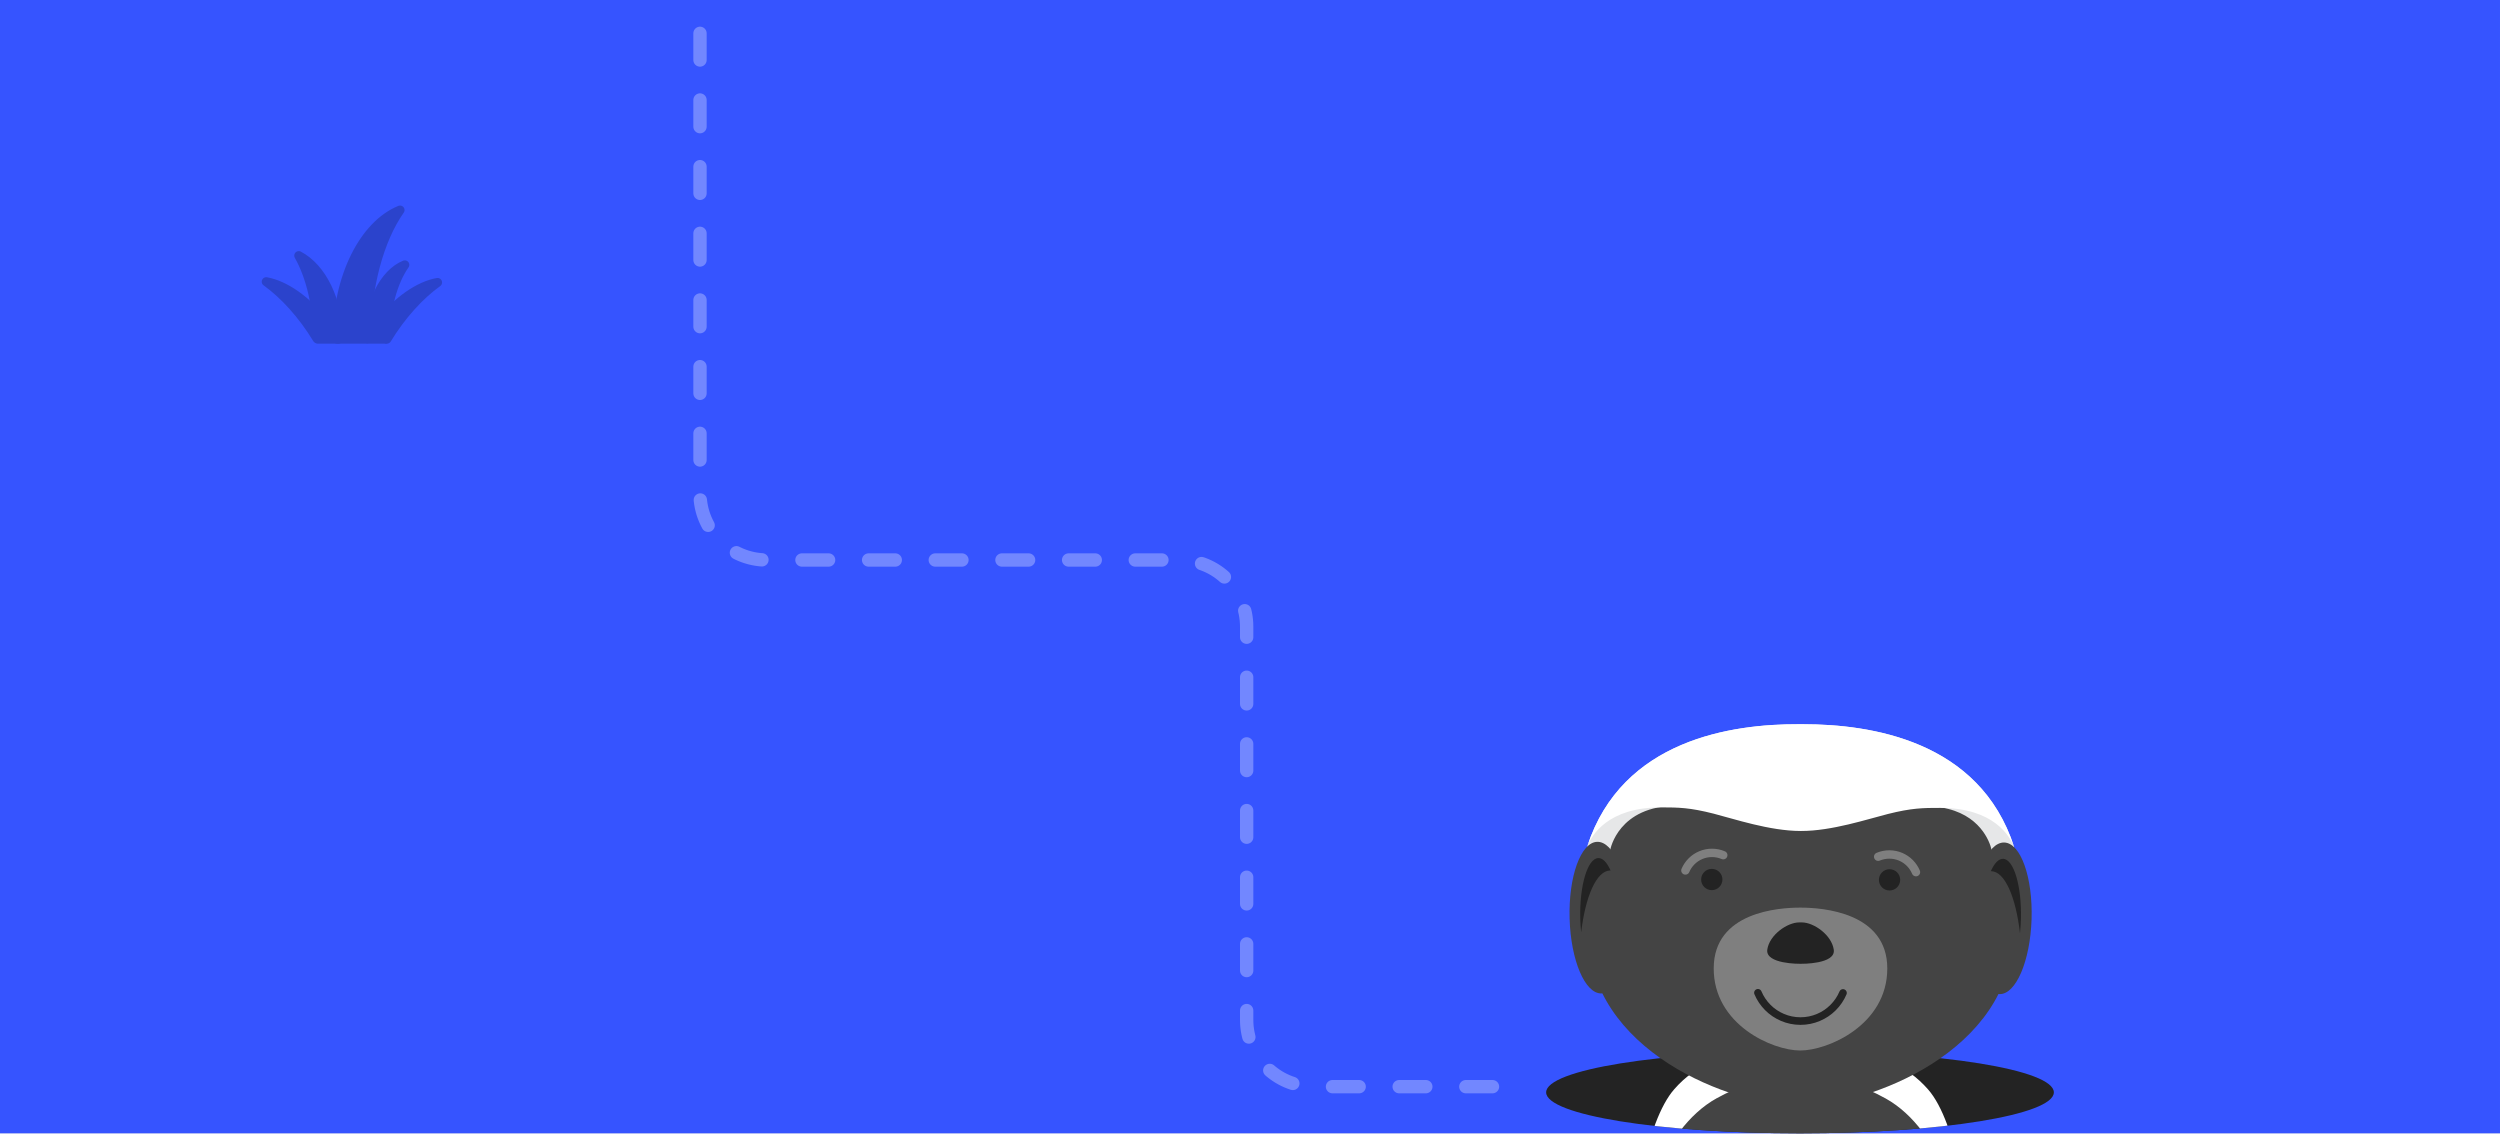
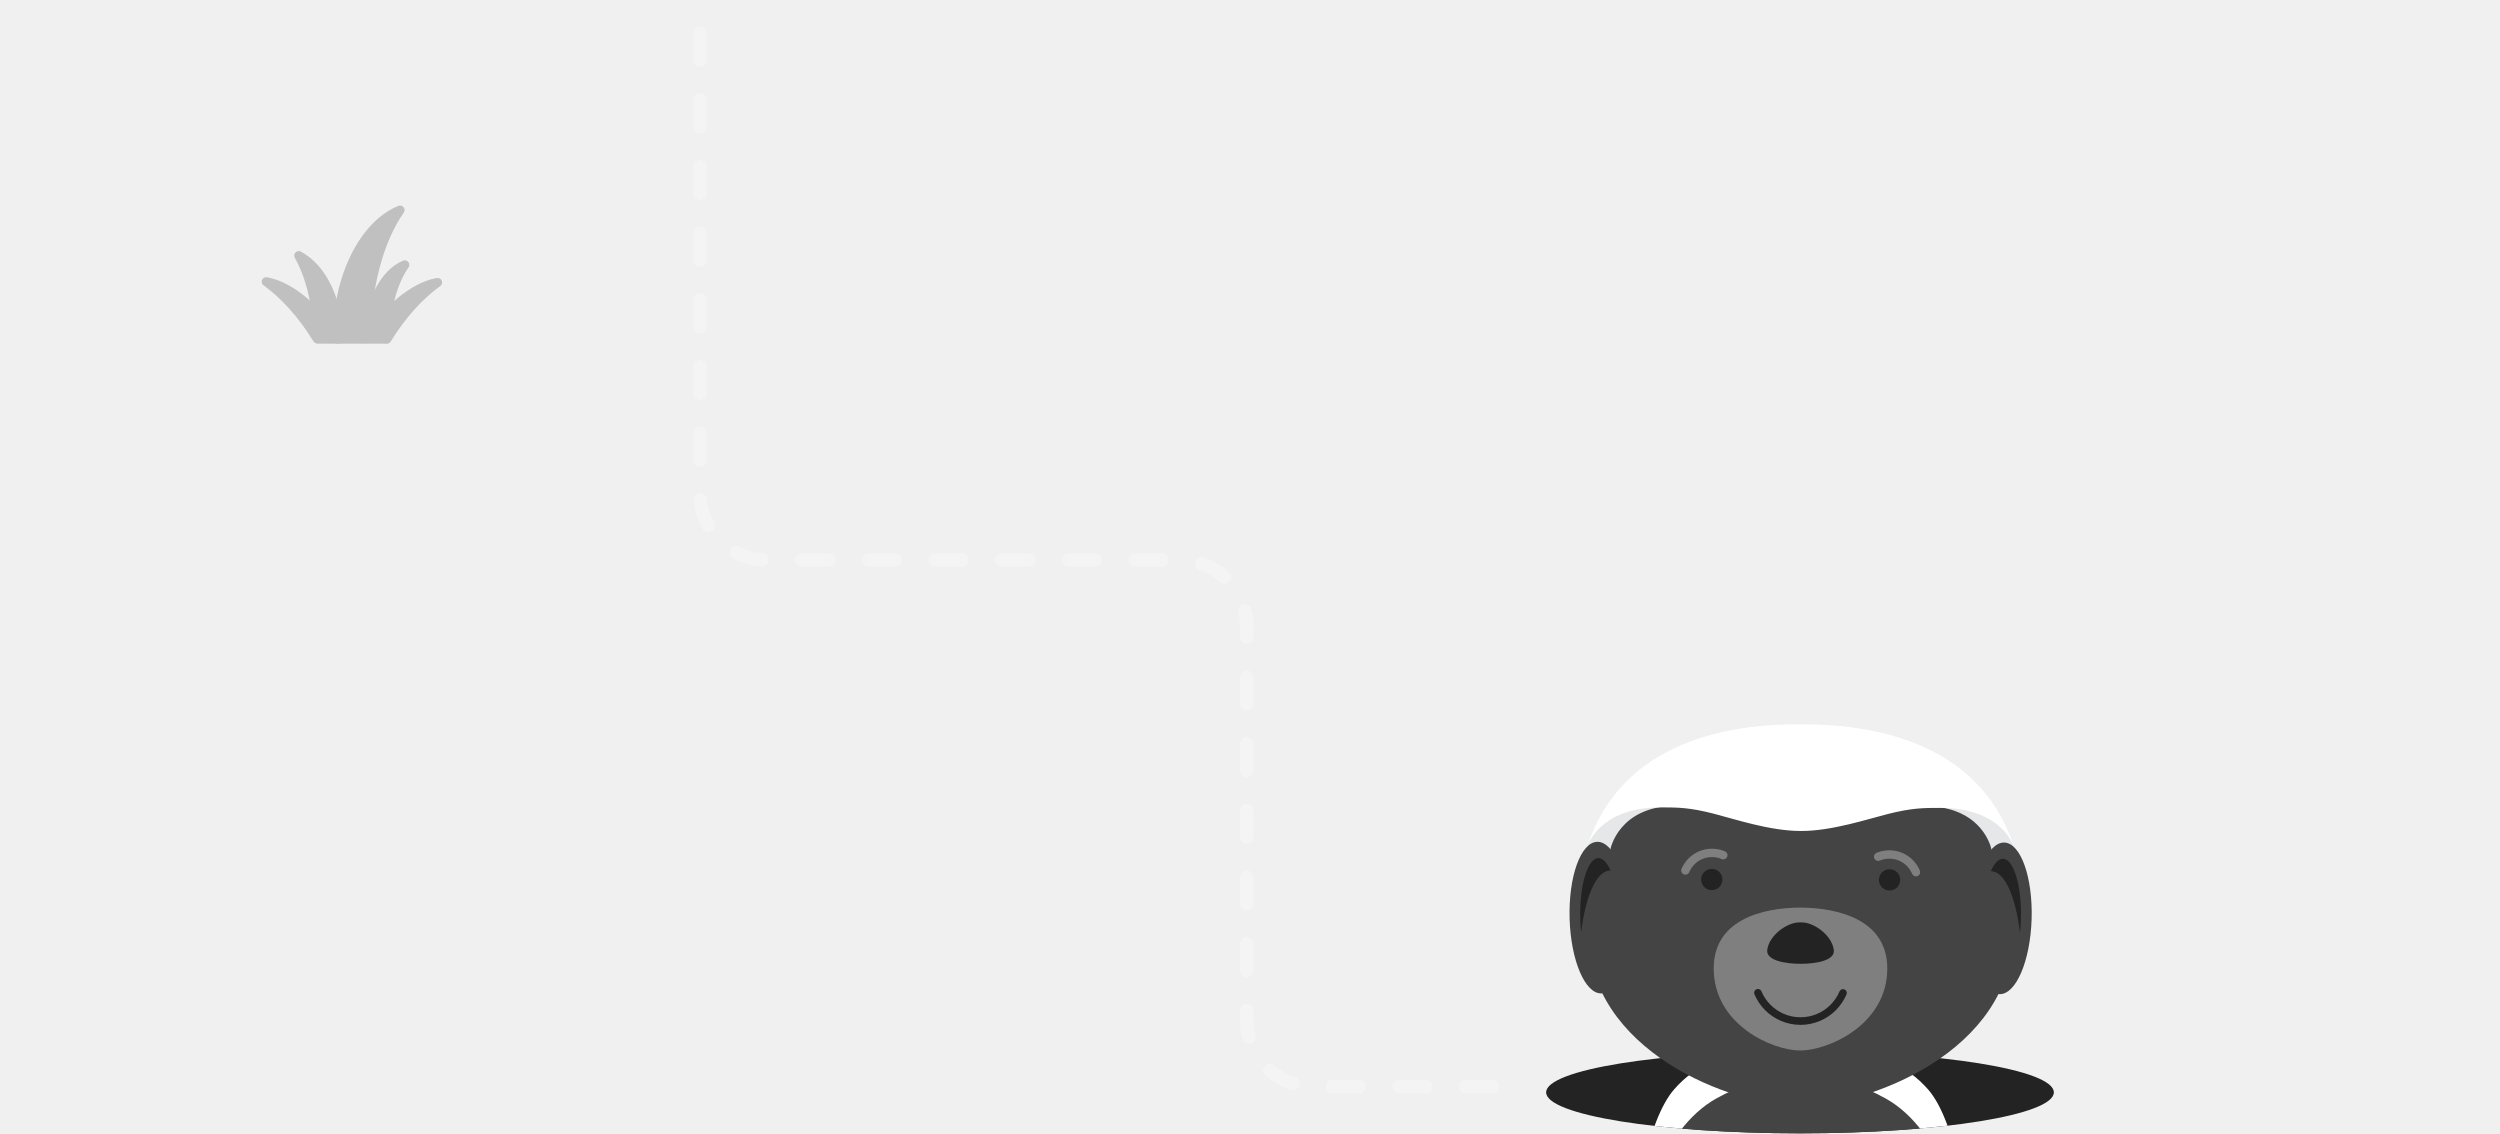
<svg xmlns="http://www.w3.org/2000/svg" xmlns:xlink="http://www.w3.org/1999/xlink" version="1.1" id="Layer_1" x="0px" y="0px" width="375px" height="170px" viewBox="0 0 375 170" enable-background="new 0 0 375 170" xml:space="preserve">
  <g>
-     <rect fill="#3654FF" width="374.999" height="170" />
    <g opacity="0.2">
      <path stroke="#000000" stroke-width="1.35" stroke-linejoin="round" stroke-miterlimit="10" d="M50.577,50.875h4.367    c0-7.934,1.99-14.973,5.064-19.367C54.587,33.711,50.577,41.545,50.577,50.875z" />
      <path stroke="#000000" stroke-width="1.35" stroke-linejoin="round" stroke-miterlimit="10" d="M55.293,50.875h2.513    c0-4.566,1.147-8.619,2.916-11.148C57.601,40.994,55.293,45.504,55.293,50.875z" />
      <path stroke="#000000" stroke-width="1.35" stroke-linejoin="round" stroke-miterlimit="10" d="M44.812,38.342    c1.757,3.113,2.857,7.574,2.857,12.533h3.084C50.754,45.076,48.271,40.146,44.812,38.342z" />
      <path stroke="#000000" stroke-width="1.35" stroke-linejoin="round" stroke-miterlimit="10" d="M47.562,50.754    c0.253-0.891,0.564-1.727,0.933-2.49c-2.491-3.238-5.765-5.51-8.563-6.008c2.648,1.895,5.414,4.906,7.6,8.508L47.562,50.754z" />
      <path stroke="#000000" stroke-width="1.35" stroke-linejoin="round" stroke-miterlimit="10" d="M58.036,50.873    c2.186-3.602,4.951-6.613,7.6-8.506c-2.799,0.496-6.072,2.768-8.563,6.006c0.369,0.764,0.68,1.6,0.933,2.49L58.036,50.873z" />
    </g>
    <ellipse fill="#232323" cx="269.999" cy="163.854" rx="38.078" ry="6.146" />
-     <path opacity="0.3" fill="none" stroke="#FFFFFF" stroke-width="2" stroke-linecap="round" stroke-miterlimit="10" stroke-dasharray="4,6" d="   M105,5v69c0,5.523,4.478,10,10,10h62c5.522,0,10,4.477,10,10v59c0,5.523,4.478,10,10,10h28" />
+     <path opacity="0.3" fill="none" stroke="#FFFFFF" stroke-width="2" stroke-linecap="round" stroke-miterlimit="10" stroke-dasharray="4,6" enable-background="new    " d="   M105,5v69c0,5.523,4.478,10,10,10h62c5.522,0,10,4.477,10,10v59c0,5.523,4.479,10,10,10h28" />
    <g>
-       <defs>
-         <path id="SVGID_1_" d="M308.077,93.658c0,3.395-17.049,6.146-38.079,6.146c-21.028,0-38.077-2.752-38.077-6.146v70.195     c0,3.395,17.049,6.146,38.077,6.146c21.03,0,38.079-2.752,38.079-6.146V93.658z" />
-       </defs>
-       <clipPath id="SVGID_2_">
-         <use xlink:href="#SVGID_1_" overflow="visible" />
-       </clipPath>
-       <path clip-path="url(#SVGID_2_)" fill="#444444" d="M295.913,191.236c-1.062-9.939-5.187-22.066-13.037-26.445    c-3.366-1.877-7.282-3.234-12.681-4.146c-1.283,0.213-2.477,0.451-3.605,0.715c-0.196,0.045-0.386,0.094-0.577,0.143    c-0.335,0.082-0.665,0.166-0.987,0.254c-0.204,0.057-0.407,0.111-0.606,0.17c-0.324,0.094-0.642,0.189-0.954,0.289    c-0.163,0.053-0.33,0.102-0.49,0.154c-0.45,0.15-0.89,0.305-1.317,0.465c-0.125,0.047-0.246,0.098-0.369,0.146    c-0.321,0.125-0.639,0.252-0.948,0.385c-0.146,0.061-0.288,0.125-0.431,0.188c-0.296,0.131-0.586,0.266-0.872,0.404    c-0.122,0.059-0.246,0.117-0.366,0.176c-0.397,0.199-0.789,0.4-1.171,0.611c-8.422,4.658-12.608,18.211-13.322,28.463    c-0.063,1.492-0.093,2.922-0.09,4.266c0.006,3.467,0.219,6.35,0.632,8.092c0.02,0.082,0.056,0.158,0.079,0.238    c2.095,9.539,12.63,16.807,25.333,16.83c14.226,0.025,25.773-9.039,25.795-20.248c0-0.104-0.008-0.205-0.01-0.309    C296.14,199.184,296.146,195.369,295.913,191.236z" />
-       <path clip-path="url(#SVGID_2_)" fill="#FFFFFF" d="M289.225,163.43c-3.252-3.715-7.477-5.541-15.803-5.906    c-0.13-0.006-0.267-0.01-0.399-0.014c-0.419-0.018-0.845-0.031-1.285-0.039c-0.436-0.01-0.879-0.016-1.336-0.018    c-0.053,0-0.1-0.002-0.153-0.002h-0.01c-0.017,0-0.032,0-0.049,0c-0.009,0-0.018,0-0.027,0h-0.008c-0.03,0-0.058,0-0.089,0    c-0.482,0-0.95,0.006-1.409,0.014c-0.523,0.008-1.029,0.023-1.523,0.041c-0.048,0.002-0.098,0.004-0.146,0.006    c-8.333,0.334-12.566,2.145-15.832,5.85c-4.319,4.898-6.522,18.928-6.978,29.846c0.714-10.252,4.9-23.805,13.322-28.463    c3.372-1.863,7.293-3.209,12.695-4.1c5.398,0.912,9.314,2.27,12.681,4.146c8.404,4.689,12.539,18.256,13.217,28.512    C295.677,182.383,293.524,168.346,289.225,163.43z" />
-       <g clip-path="url(#SVGID_2_)">
-         <path fill="#E6E7E8" d="M302.131,127.078c-5.189-16.135-21.779-18.428-31.584-18.445l-0.809-0.002     c-9.806-0.02-26.403,2.213-31.652,18.328l32.083,16.635L302.131,127.078" />
-         <path fill="#444444" d="M288.749,120.93c-2.33-0.004-3.83,0.02-6.989,0.914c-2.698,0.766-7.457,2.562-11.532,2.555h-0.141     c-4.075-0.008-8.83-1.822-11.524-2.596c-3.157-0.906-4.656-0.936-6.986-0.941c-8.85-0.016-10.026,6.57-10.026,6.57h-0.014     c-4.465,16.293,3.17,16.137,3.17,16.137l50.81,0.094c0,0,7.622-0.293,3.098-16.625c-0.021-0.074-0.045-0.143-0.065-0.215     C297.959,125.121,295.8,120.943,288.749,120.93z" />
-         <path fill="#444444" d="M269.952,165.891c-10.182-0.02-31.777-8.229-31.744-26.162c0.034-17.932,23.873-19.309,31.9-19.293     c8.028,0.014,31.887,1.479,31.854,19.41C301.93,157.779,280.133,165.908,269.952,165.891z" />
-         <path fill="#7F7F7F" d="M270.017,157.576c-4.156-0.008-12.977-3.875-12.96-12.332c0.016-8.455,9.752-9.107,13.03-9.102     s13.021,0.695,13.007,9.148C283.078,153.75,274.176,157.584,270.017,157.576z" />
-         <path fill="#232323" d="M270.281,138.361c1.807,0.004,4.475,1.895,4.785,4.096c0.31,2.199-4.915,2.111-4.915,2.111h-0.15     c0,0-5.225,0.068-4.907-2.131c0.318-2.199,2.993-4.08,4.801-4.076H270.281z" />
-         <path fill="none" stroke="#7F7F7F" stroke-width="1.257" stroke-linecap="round" stroke-miterlimit="10" d="M252.81,130.57     c0.22-0.52,0.537-0.984,0.93-1.375c0.392-0.393,0.858-0.707,1.377-0.924c0.518-0.219,1.088-0.34,1.687-0.338     c0.598,0,1.168,0.123,1.686,0.344" />
-         <path fill="none" stroke="#7F7F7F" stroke-width="1.257" stroke-linecap="round" stroke-miterlimit="10" d="M287.396,130.822     c-0.219-0.518-0.535-0.986-0.925-1.377c-0.392-0.393-0.858-0.711-1.375-0.93c-0.518-0.221-1.087-0.342-1.685-0.344     c-0.598,0-1.168,0.119-1.686,0.336" />
-         <g>
-           <circle fill="#232323" cx="256.767" cy="131.927" r="1.597" />
-           <circle fill="#232323" cx="283.432" cy="131.978" r="1.597" />
+       <g>
+         <defs>
+           <path id="SVGID_1_" d="M308.077,93.658c0,3.395-17.05,6.146-38.079,6.146c-21.027,0-38.077-2.753-38.077-6.146v70.195      c0,3.395,17.05,6.146,38.077,6.146c21.029,0,38.079-2.752,38.079-6.146V93.658z" />
+         </defs>
+         <clipPath id="SVGID_2_">
+           <use xlink:href="#SVGID_1_" overflow="visible" />
+         </clipPath>
+         <path clip-path="url(#SVGID_2_)" fill="#444444" d="M295.913,191.236c-1.062-9.939-5.187-22.066-13.037-26.445     c-3.366-1.877-7.282-3.234-12.681-4.146c-1.283,0.213-2.478,0.451-3.605,0.715c-0.195,0.045-0.386,0.095-0.576,0.144     c-0.336,0.082-0.666,0.166-0.988,0.254c-0.203,0.058-0.406,0.111-0.605,0.17c-0.324,0.095-0.643,0.189-0.954,0.289     c-0.163,0.054-0.329,0.103-0.489,0.154c-0.451,0.149-0.891,0.305-1.317,0.465c-0.125,0.047-0.246,0.099-0.369,0.146     c-0.321,0.125-0.64,0.252-0.948,0.386c-0.146,0.061-0.287,0.125-0.431,0.188c-0.296,0.131-0.586,0.266-0.872,0.403     c-0.122,0.06-0.246,0.117-0.366,0.176c-0.397,0.199-0.789,0.4-1.171,0.611c-8.422,4.657-12.607,18.211-13.322,28.463     c-0.062,1.492-0.093,2.922-0.09,4.267c0.006,3.467,0.219,6.35,0.633,8.092c0.02,0.082,0.055,0.158,0.078,0.238     c2.096,9.538,12.631,16.807,25.333,16.829c14.226,0.025,25.773-9.039,25.796-20.248c0-0.104-0.009-0.204-0.011-0.309     C296.141,199.184,296.146,195.369,295.913,191.236z" />
+       </g>
+       <g>
+         <defs>
+           <path id="SVGID_3_" d="M308.077,93.658c0,3.395-17.05,6.146-38.079,6.146c-21.027,0-38.077-2.753-38.077-6.146v70.195      c0,3.395,17.05,6.146,38.077,6.146c21.029,0,38.079-2.752,38.079-6.146V93.658z" />
+         </defs>
+         <clipPath id="SVGID_4_">
+           <use xlink:href="#SVGID_3_" overflow="visible" />
+         </clipPath>
+         <path clip-path="url(#SVGID_4_)" fill="#FFFFFF" d="M289.225,163.43c-3.252-3.715-7.477-5.541-15.803-5.906     c-0.13-0.006-0.268-0.01-0.398-0.014c-0.42-0.018-0.846-0.031-1.285-0.039c-0.437-0.01-0.879-0.016-1.336-0.018     c-0.053,0-0.101-0.002-0.153-0.002h-0.011c-0.016,0-0.031,0-0.049,0c-0.008,0-0.018,0-0.026,0h-0.009c-0.029,0-0.057,0-0.088,0     c-0.482,0-0.95,0.006-1.409,0.014c-0.523,0.008-1.029,0.023-1.523,0.041c-0.048,0.002-0.098,0.004-0.146,0.006     c-8.334,0.334-12.566,2.146-15.832,5.85c-4.319,4.898-6.522,18.929-6.979,29.847c0.715-10.252,4.9-23.806,13.322-28.463     c3.372-1.863,7.293-3.209,12.695-4.101c5.397,0.912,9.313,2.271,12.681,4.146c8.403,4.689,12.539,18.256,13.217,28.512     C295.677,182.383,293.523,168.346,289.225,163.43z" />
+       </g>
+       <g>
+         <defs>
+           <path id="SVGID_5_" d="M308.077,93.658c0,3.395-17.05,6.146-38.079,6.146c-21.027,0-38.077-2.753-38.077-6.146v70.195      c0,3.395,17.05,6.146,38.077,6.146c21.029,0,38.079-2.752,38.079-6.146V93.658z" />
+         </defs>
+         <clipPath id="SVGID_6_">
+           <use xlink:href="#SVGID_5_" overflow="visible" />
+         </clipPath>
+         <g clip-path="url(#SVGID_6_)">
+           <path fill="#E6E7E8" d="M302.131,127.078c-5.189-16.135-21.779-18.428-31.584-18.445l-0.809-0.002      c-9.807-0.02-26.403,2.213-31.652,18.328l32.083,16.635L302.131,127.078" />
+           <path fill="#444444" d="M288.749,120.93c-2.33-0.004-3.83,0.021-6.989,0.914c-2.697,0.766-7.457,2.562-11.531,2.555h-0.142      c-4.075-0.008-8.83-1.821-11.524-2.596c-3.156-0.906-4.655-0.936-6.985-0.941c-8.851-0.016-10.026,6.57-10.026,6.57h-0.014      c-4.465,16.293,3.17,16.137,3.17,16.137l50.811,0.095c0,0,7.621-0.293,3.098-16.625c-0.021-0.074-0.045-0.144-0.065-0.215      C297.959,125.121,295.8,120.943,288.749,120.93z" />
+           <path fill="#444444" d="M269.952,165.891c-10.183-0.02-31.777-8.229-31.744-26.162c0.034-17.932,23.873-19.309,31.899-19.293      c8.028,0.015,31.888,1.479,31.854,19.41C301.93,157.779,280.133,165.908,269.952,165.891z" />
+           <path fill="#7F7F7F" d="M270.018,157.576c-4.156-0.008-12.978-3.875-12.961-12.332c0.017-8.455,9.752-9.107,13.03-9.102      c3.278,0.004,13.021,0.694,13.007,9.147C283.078,153.75,274.176,157.584,270.018,157.576z" />
+           <path fill="#232323" d="M270.281,138.361c1.807,0.004,4.475,1.895,4.785,4.096c0.31,2.199-4.916,2.111-4.916,2.111h-0.149      c0,0-5.226,0.067-4.907-2.131c0.318-2.199,2.993-4.08,4.801-4.076H270.281z" />
+           <path fill="none" stroke="#7F7F7F" stroke-width="1.257" stroke-linecap="round" stroke-miterlimit="10" d="M252.811,130.57      c0.219-0.521,0.537-0.984,0.93-1.375c0.392-0.394,0.857-0.707,1.377-0.924c0.518-0.22,1.088-0.34,1.688-0.338      c0.598,0,1.168,0.123,1.686,0.344" />
+           <path fill="none" stroke="#7F7F7F" stroke-width="1.257" stroke-linecap="round" stroke-miterlimit="10" d="M287.396,130.822      c-0.22-0.518-0.535-0.986-0.926-1.377c-0.392-0.394-0.857-0.711-1.375-0.93c-0.518-0.222-1.087-0.343-1.685-0.345      c-0.599,0-1.168,0.119-1.687,0.336" />
+           <g>
+             <circle fill="#232323" cx="256.768" cy="131.927" r="1.597" />
+             <circle fill="#232323" cx="283.432" cy="131.978" r="1.597" />
+           </g>
+           <path fill="#444444" d="M244.355,137.518c0.177,6.279-1.678,11.426-4.14,11.496c-2.462,0.068-4.601-4.969-4.774-11.244      c-0.178-6.28,1.678-11.426,4.135-11.496C242.039,126.203,244.178,131.238,244.355,137.518z" />
+           <ellipse transform="matrix(-0.032 0.9995 -0.9995 -0.032 447.5715 -157.9692)" fill="#444444" cx="300.28" cy="137.746" rx="11.375" ry="4.458" />
+           <path fill="#232323" d="M298.711,130.678c2.025,0.078,3.667,3.902,4.286,9.303c0.071-0.678,0.124-1.385,0.144-2.114      c0.131-4.935-1.063-8.982-2.668-9.046c-0.684-0.024-1.328,0.679-1.856,1.869C298.646,130.689,298.68,130.676,298.711,130.678z" />
+           <path fill="#232323" d="M241.493,130.572c-2.026,0.072-3.683,3.891-4.32,9.287c-0.069-0.68-0.118-1.385-0.136-2.117      c-0.112-4.934,1.099-8.979,2.701-9.033c0.682-0.023,1.326,0.684,1.851,1.875C241.557,130.584,241.525,130.572,241.493,130.572z" />
+           <path fill="#FFFFFF" d="M270.047,124.645c-4.598-0.008-9.961-1.819-13.001-2.596c-3.562-0.908-5.253-0.938-7.882-0.943      c-7.954-0.014-10.406,4.154-11.078,5.854c5.249-16.114,21.848-18.349,31.652-18.328l0.809,0.002      c9.805,0.019,26.395,2.312,31.584,18.445c-0.664-1.703-3.102-5.881-11.056-5.896c-2.628-0.004-4.321,0.02-7.886,0.914      c-3.043,0.764-8.412,2.559-13.012,2.549h-0.131V124.645z" />
+           <path fill="none" stroke="#232323" stroke-width="1.139" stroke-linecap="round" stroke-miterlimit="10" d="M276.449,148.941      c-0.352,0.828-0.86,1.574-1.487,2.199c-0.628,0.627-1.374,1.131-2.204,1.479c-0.83,0.352-1.74,0.543-2.697,0.541      c-0.955-0.002-1.867-0.197-2.693-0.549c-0.827-0.354-1.574-0.859-2.199-1.488s-1.131-1.377-1.479-2.205" />
        </g>
-         <path fill="#444444" d="M244.355,137.518c0.177,6.279-1.677,11.426-4.139,11.496c-2.462,0.068-4.601-4.969-4.775-11.244     c-0.178-6.281,1.678-11.426,4.135-11.496C242.039,126.203,244.178,131.238,244.355,137.518z" />
-         <ellipse transform="matrix(-0.9995 -0.032 0.032 -0.9995 596.0016 285.0404)" fill="#444444" cx="300.28" cy="137.754" rx="4.458" ry="11.375" />
-         <path fill="#232323" d="M298.711,130.678c2.026,0.078,3.667,3.902,4.286,9.303c0.072-0.678,0.124-1.385,0.143-2.115     c0.132-4.934-1.063-8.982-2.668-9.045c-0.683-0.025-1.327,0.678-1.856,1.869C298.646,130.689,298.679,130.676,298.711,130.678z" />
-         <path fill="#232323" d="M241.493,130.572c-2.026,0.072-3.682,3.891-4.32,9.287c-0.07-0.68-0.118-1.385-0.136-2.117     c-0.112-4.934,1.099-8.979,2.702-9.033c0.681-0.023,1.325,0.684,1.85,1.875C241.557,130.584,241.525,130.572,241.493,130.572z" />
-         <path fill="#FFFFFF" d="M270.047,124.645c-4.598-0.008-9.961-1.82-13.001-2.596c-3.562-0.908-5.253-0.938-7.882-0.943     c-7.954-0.014-10.406,4.154-11.078,5.854c5.249-16.115,21.847-18.348,31.652-18.328l0.809,0.002     c9.805,0.018,26.395,2.311,31.584,18.445c-0.664-1.703-3.102-5.881-11.056-5.896c-2.628-0.004-4.321,0.02-7.885,0.914     c-3.044,0.764-8.413,2.559-13.012,2.549H270.047z" />
-         <path fill="none" stroke="#232323" stroke-width="1.139" stroke-linecap="round" stroke-miterlimit="10" d="M276.449,148.941     c-0.352,0.828-0.86,1.574-1.487,2.199c-0.628,0.627-1.374,1.131-2.204,1.479c-0.83,0.352-1.74,0.543-2.697,0.541     c-0.956-0.002-1.868-0.197-2.694-0.549c-0.827-0.354-1.574-0.859-2.199-1.488s-1.131-1.377-1.479-2.205" />
      </g>
    </g>
  </g>
</svg>
